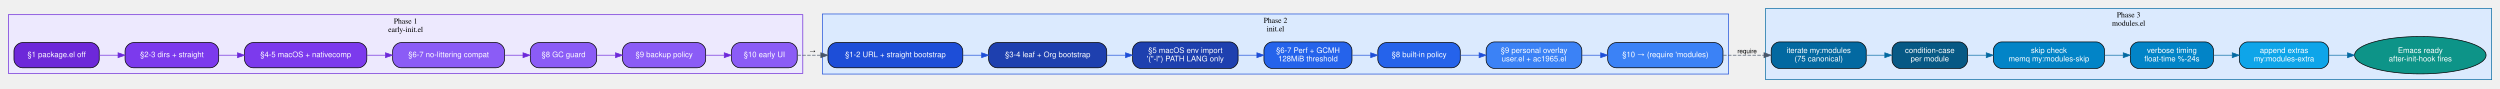
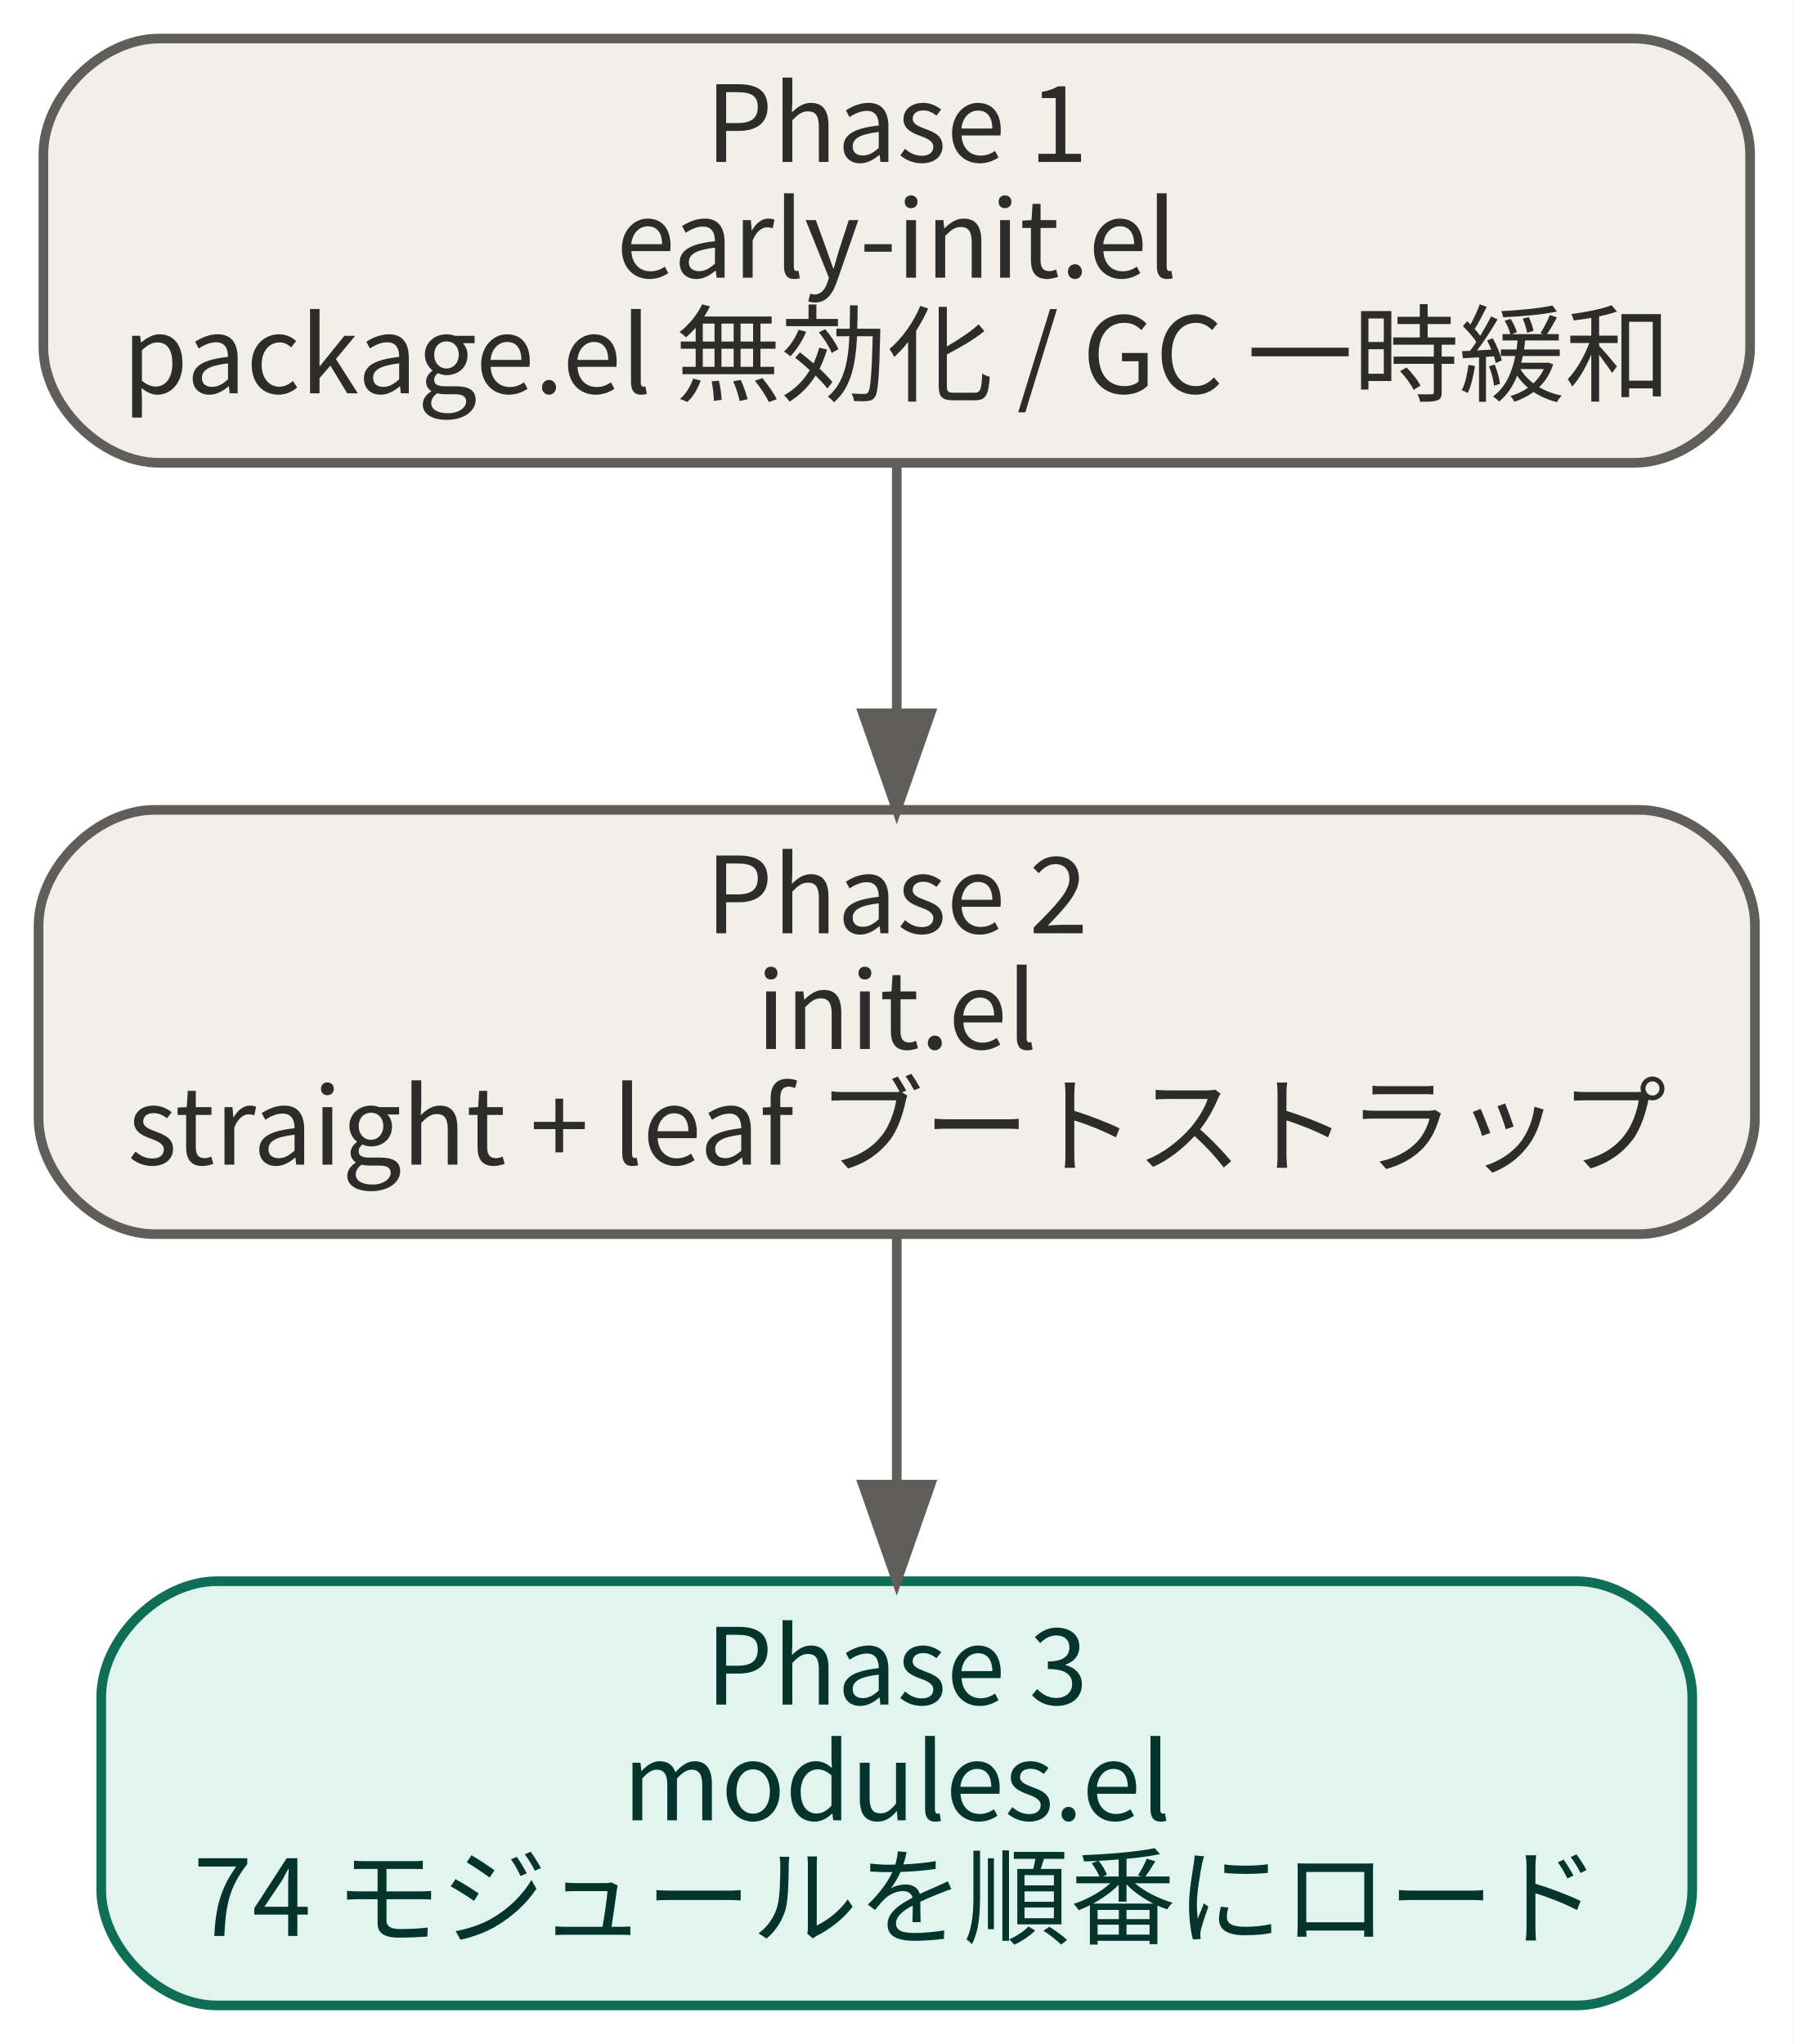
- <svg xmlns="http://www.w3.org/2000/svg" width="3578pt" height="126pt" viewBox="0.00 0.00 3578.09 126.00">
-   <g id="graph0" class="graph" transform="scale(1 1) rotate(0) translate(4 122)">
-     <g id="clust1" class="cluster">
-       <polygon fill="#ede9fe" stroke="#6d28d9" points="8,-17 8,-101 1145,-101 1145,-17 8,-17" />
-       <text text-anchor="middle" x="576.5" y="-88.2" font-family="Times,serif" font-size="11.00">Phase 1</text>
-       <text text-anchor="middle" x="576.5" y="-76.2" font-family="Times,serif" font-size="11.00">early-init.el</text>
-     </g>
-     <g id="clust2" class="cluster">
-       <polygon fill="#dbeafe" stroke="#1d4ed8" points="1173,-16 1173,-102 2470,-102 2470,-16 1173,-16" />
-       <text text-anchor="middle" x="1821.5" y="-89.2" font-family="Times,serif" font-size="11.00">Phase 2</text>
-       <text text-anchor="middle" x="1821.5" y="-77.2" font-family="Times,serif" font-size="11.00">init.el</text>
-     </g>
-     <g id="clust3" class="cluster">
-       <polygon fill="#dbeafe" stroke="#0369a1" points="2523,-8 2523,-110 3562.09,-110 3562.09,-8 2523,-8" />
-       <text text-anchor="middle" x="3042.55" y="-97.2" font-family="Times,serif" font-size="11.00">Phase 3</text>
-       <text text-anchor="middle" x="3042.55" y="-85.2" font-family="Times,serif" font-size="11.00">modules.el</text>
-     </g>
+ <svg xmlns="http://www.w3.org/2000/svg" width="186pt" height="212pt" viewBox="0.00 0.00 186.00 212.00">
+   <g id="graph0" class="graph" transform="scale(1 1) rotate(0) translate(4 208)">
+     <polygon fill="white" stroke="transparent" points="-4,4 -4,-208 182,-208 182,4 -4,4" />
    <g id="node1" class="node">
-       <path fill="#6d28d9" stroke="black" d="M126,-61C126,-61 28,-61 28,-61 22,-61 16,-55 16,-49 16,-49 16,-37 16,-37 16,-31 22,-25 28,-25 28,-25 126,-25 126,-25 132,-25 138,-31 138,-37 138,-37 138,-49 138,-49 138,-55 132,-61 126,-61" />
-       <text text-anchor="middle" x="77" y="-40.2" font-family="Helvetica,sans-Serif" font-size="11.00" fill="white">§1 package.el off</text>
+       <path fill="#f1efe8" stroke="#5f5e5a" d="M165.5,-204C165.5,-204 12.5,-204 12.5,-204 6.5,-204 0.5,-198 0.5,-192 0.5,-192 0.5,-172 0.5,-172 0.5,-166 6.5,-160 12.5,-160 12.5,-160 165.5,-160 165.5,-160 171.5,-160 177.5,-166 177.5,-172 177.5,-172 177.5,-192 177.5,-192 177.5,-198 171.5,-204 165.5,-204" />
+       <text text-anchor="middle" x="89" y="-191.2" font-family="Noto Sans CJK JP" font-size="11.00" fill="#2c2c2a">Phase 1</text>
+       <text text-anchor="middle" x="89" y="-179.2" font-family="Noto Sans CJK JP" font-size="11.00" fill="#2c2c2a">early-init.el</text>
+       <text text-anchor="middle" x="89" y="-167.2" font-family="Noto Sans CJK JP" font-size="11.00" fill="#2c2c2a">package.el 無効化 / GC 一時緩和</text>
    </g>
    <g id="node2" class="node">
-       <path fill="#7c3aed" stroke="black" d="M297,-61C297,-61 187,-61 187,-61 181,-61 175,-55 175,-49 175,-49 175,-37 175,-37 175,-31 181,-25 187,-25 187,-25 297,-25 297,-25 303,-25 309,-31 309,-37 309,-37 309,-49 309,-49 309,-55 303,-61 297,-61" />
-       <text text-anchor="middle" x="242" y="-40.2" font-family="Helvetica,sans-Serif" font-size="11.00" fill="white">§2-3 dirs + straight</text>
+       <path fill="#f1efe8" stroke="#5f5e5a" d="M166,-124C166,-124 12,-124 12,-124 6,-124 0,-118 0,-112 0,-112 0,-92 0,-92 0,-86 6,-80 12,-80 12,-80 166,-80 166,-80 172,-80 178,-86 178,-92 178,-92 178,-112 178,-112 178,-118 172,-124 166,-124" />
+       <text text-anchor="middle" x="89" y="-111.2" font-family="Noto Sans CJK JP" font-size="11.00" fill="#2c2c2a">Phase 2</text>
+       <text text-anchor="middle" x="89" y="-99.2" font-family="Noto Sans CJK JP" font-size="11.00" fill="#2c2c2a">init.el</text>
+       <text text-anchor="middle" x="89" y="-87.2" font-family="Noto Sans CJK JP" font-size="11.00" fill="#2c2c2a">straight + leaf ブートストラップ</text>
    </g>
    <g id="edge1" class="edge">
-       <path fill="none" stroke="#6d28d9" d="M138.44,-43C138.44,-43 164.97,-43 164.97,-43" />
-       <polygon fill="#6d28d9" stroke="#6d28d9" points="164.97,-46.5 174.97,-43 164.97,-39.5 164.97,-46.5" />
+       <path fill="none" stroke="#5f5e5a" d="M89,-159.69C89,-151.8 89,-142.68 89,-134.1" />
+       <polygon fill="#5f5e5a" stroke="#5f5e5a" points="92.5,-134.02 89,-124.02 85.5,-134.02 92.5,-134.02" />
    </g>
    <g id="node3" class="node">
-       <path fill="#7c3aed" stroke="black" d="M509,-61C509,-61 358,-61 358,-61 352,-61 346,-55 346,-49 346,-49 346,-37 346,-37 346,-31 352,-25 358,-25 358,-25 509,-25 509,-25 515,-25 521,-31 521,-37 521,-37 521,-49 521,-49 521,-55 515,-61 509,-61" />
-       <text text-anchor="middle" x="433.5" y="-40.2" font-family="Helvetica,sans-Serif" font-size="11.00" fill="white">§4-5 macOS + nativecomp</text>
+       <path fill="#e1f5ee" stroke="#0f6e56" d="M159.5,-44C159.5,-44 18.5,-44 18.5,-44 12.5,-44 6.5,-38 6.5,-32 6.5,-32 6.5,-12 6.5,-12 6.5,-6 12.5,0 18.5,0 18.5,0 159.5,0 159.5,0 165.5,0 171.5,-6 171.5,-12 171.5,-12 171.5,-32 171.5,-32 171.5,-38 165.5,-44 159.5,-44" />
+       <text text-anchor="middle" x="89" y="-31.2" font-family="Noto Sans CJK JP" font-size="11.00" fill="#04342c">Phase 3</text>
+       <text text-anchor="middle" x="89" y="-19.2" font-family="Noto Sans CJK JP" font-size="11.00" fill="#04342c">modules.el</text>
+       <text text-anchor="middle" x="89" y="-7.2" font-family="Noto Sans CJK JP" font-size="11.00" fill="#04342c">74 モジュールを順番にロード</text>
    </g>
    <g id="edge2" class="edge">
-       <path fill="none" stroke="#6d28d9" d="M309.25,-43C309.25,-43 335.91,-43 335.91,-43" />
-       <polygon fill="#6d28d9" stroke="#6d28d9" points="335.91,-46.5 345.91,-43 335.91,-39.5 335.91,-46.5" />
-     </g>
-     <g id="node4" class="node">
-       <path fill="#8b5cf6" stroke="black" d="M706,-61C706,-61 570,-61 570,-61 564,-61 558,-55 558,-49 558,-49 558,-37 558,-37 558,-31 564,-25 570,-25 570,-25 706,-25 706,-25 712,-25 718,-31 718,-37 718,-37 718,-49 718,-49 718,-55 712,-61 706,-61" />
-       <text text-anchor="middle" x="638" y="-40.2" font-family="Helvetica,sans-Serif" font-size="11.00" fill="white">§6-7 no-littering compat</text>
-     </g>
-     <g id="edge3" class="edge">
-       <path fill="none" stroke="#6d28d9" d="M521.12,-43C521.12,-43 547.68,-43 547.68,-43" />
-       <polygon fill="#6d28d9" stroke="#6d28d9" points="547.68,-46.5 557.68,-43 547.68,-39.5 547.68,-46.5" />
-     </g>
-     <g id="node5" class="node">
-       <path fill="#8b5cf6" stroke="black" d="M838,-61C838,-61 767,-61 767,-61 761,-61 755,-55 755,-49 755,-49 755,-37 755,-37 755,-31 761,-25 767,-25 767,-25 838,-25 838,-25 844,-25 850,-31 850,-37 850,-37 850,-49 850,-49 850,-55 844,-61 838,-61" />
-       <text text-anchor="middle" x="802.5" y="-40.2" font-family="Helvetica,sans-Serif" font-size="11.00" fill="white">§8 GC guard</text>
-     </g>
-     <g id="edge4" class="edge">
-       <path fill="none" stroke="#6d28d9" d="M718.32,-43C718.32,-43 744.56,-43 744.56,-43" />
-       <polygon fill="#6d28d9" stroke="#6d28d9" points="744.56,-46.5 754.56,-43 744.56,-39.5 744.56,-46.5" />
-     </g>
-     <g id="node6" class="node">
-       <path fill="#8b5cf6" stroke="black" d="M994,-61C994,-61 899,-61 899,-61 893,-61 887,-55 887,-49 887,-49 887,-37 887,-37 887,-31 893,-25 899,-25 899,-25 994,-25 994,-25 1000,-25 1006,-31 1006,-37 1006,-37 1006,-49 1006,-49 1006,-55 1000,-61 994,-61" />
-       <text text-anchor="middle" x="946.5" y="-40.2" font-family="Helvetica,sans-Serif" font-size="11.00" fill="white">§9 backup policy</text>
-     </g>
-     <g id="edge5" class="edge">
-       <path fill="none" stroke="#6d28d9" d="M850.05,-43C850.05,-43 876.93,-43 876.93,-43" />
-       <polygon fill="#6d28d9" stroke="#6d28d9" points="876.93,-46.5 886.93,-43 876.93,-39.5 876.93,-46.5" />
-     </g>
-     <g id="node7" class="node">
-       <path fill="#8b5cf6" stroke="black" d="M1125,-61C1125,-61 1055,-61 1055,-61 1049,-61 1043,-55 1043,-49 1043,-49 1043,-37 1043,-37 1043,-31 1049,-25 1055,-25 1055,-25 1125,-25 1125,-25 1131,-25 1137,-31 1137,-37 1137,-37 1137,-49 1137,-49 1137,-55 1131,-61 1125,-61" />
-       <text text-anchor="middle" x="1090" y="-40.2" font-family="Helvetica,sans-Serif" font-size="11.00" fill="white">§10 early UI</text>
-     </g>
-     <g id="edge6" class="edge">
-       <path fill="none" stroke="#6d28d9" d="M1006.11,-43C1006.11,-43 1032.59,-43 1032.59,-43" />
-       <polygon fill="#6d28d9" stroke="#6d28d9" points="1032.59,-46.5 1042.59,-43 1032.59,-39.5 1032.59,-46.5" />
-     </g>
-     <g id="node8" class="node">
-       <path fill="#1d4ed8" stroke="black" d="M1362,-61C1362,-61 1193,-61 1193,-61 1187,-61 1181,-55 1181,-49 1181,-49 1181,-37 1181,-37 1181,-31 1187,-25 1193,-25 1193,-25 1362,-25 1362,-25 1368,-25 1374,-31 1374,-37 1374,-37 1374,-49 1374,-49 1374,-55 1368,-61 1362,-61" />
-       <text text-anchor="middle" x="1277.5" y="-40.2" font-family="Helvetica,sans-Serif" font-size="11.00" fill="white">§1-2 URL + straight bootstrap</text>
-     </g>
-     <g id="edge18" class="edge">
-       <path fill="none" stroke="#475569" stroke-dasharray="5,2" d="M1137.31,-43C1137.31,-43 1170.81,-43 1170.81,-43" />
-       <polygon fill="#475569" stroke="#475569" points="1170.81,-46.5 1180.81,-43 1170.81,-39.5 1170.81,-46.5" />
-       <text text-anchor="middle" x="1159" y="-45.8" font-family="Helvetica,sans-Serif" font-size="9.00">→</text>
-     </g>
-     <g id="node9" class="node">
-       <path fill="#1e40af" stroke="black" d="M1568,-61C1568,-61 1423,-61 1423,-61 1417,-61 1411,-55 1411,-49 1411,-49 1411,-37 1411,-37 1411,-31 1417,-25 1423,-25 1423,-25 1568,-25 1568,-25 1574,-25 1580,-31 1580,-37 1580,-37 1580,-49 1580,-49 1580,-55 1574,-61 1568,-61" />
-       <text text-anchor="middle" x="1495.5" y="-40.2" font-family="Helvetica,sans-Serif" font-size="11.00" fill="white">§3-4 leaf + Org bootstrap</text>
-     </g>
-     <g id="edge7" class="edge">
-       <path fill="none" stroke="#1d4ed8" d="M1374.07,-43C1374.07,-43 1400.97,-43 1400.97,-43" />
-       <polygon fill="#1d4ed8" stroke="#1d4ed8" points="1400.97,-46.5 1410.97,-43 1400.97,-39.5 1400.97,-46.5" />
-     </g>
-     <g id="node10" class="node">
-       <path fill="#1e40af" stroke="black" d="M1756,-62C1756,-62 1629,-62 1629,-62 1623,-62 1617,-56 1617,-50 1617,-50 1617,-36 1617,-36 1617,-30 1623,-24 1629,-24 1629,-24 1756,-24 1756,-24 1762,-24 1768,-30 1768,-36 1768,-36 1768,-50 1768,-50 1768,-56 1762,-62 1756,-62" />
-       <text text-anchor="middle" x="1692.5" y="-46.2" font-family="Helvetica,sans-Serif" font-size="11.00" fill="white">§5 macOS env import</text>
-       <text text-anchor="middle" x="1692.5" y="-34.2" font-family="Helvetica,sans-Serif" font-size="11.00" fill="white">'("-l") PATH LANG only</text>
-     </g>
-     <g id="edge8" class="edge">
-       <path fill="none" stroke="#1d4ed8" d="M1580.19,-43C1580.19,-43 1606.89,-43 1606.89,-43" />
-       <polygon fill="#1d4ed8" stroke="#1d4ed8" points="1606.89,-46.5 1616.89,-43 1606.89,-39.5 1606.89,-46.5" />
-     </g>
-     <g id="node11" class="node">
-       <path fill="#2563eb" stroke="black" d="M1919,-62C1919,-62 1817,-62 1817,-62 1811,-62 1805,-56 1805,-50 1805,-50 1805,-36 1805,-36 1805,-30 1811,-24 1817,-24 1817,-24 1919,-24 1919,-24 1925,-24 1931,-30 1931,-36 1931,-36 1931,-50 1931,-50 1931,-56 1925,-62 1919,-62" />
-       <text text-anchor="middle" x="1868" y="-46.2" font-family="Helvetica,sans-Serif" font-size="11.00" fill="white">§6-7 Perf + GCMH</text>
-       <text text-anchor="middle" x="1868" y="-34.2" font-family="Helvetica,sans-Serif" font-size="11.00" fill="white">128MiB threshold</text>
-     </g>
-     <g id="edge9" class="edge">
-       <path fill="none" stroke="#1d4ed8" d="M1768.2,-43C1768.2,-43 1794.92,-43 1794.92,-43" />
-       <polygon fill="#1d4ed8" stroke="#1d4ed8" points="1794.92,-46.5 1804.92,-43 1794.92,-39.5 1794.92,-46.5" />
-     </g>
-     <g id="node12" class="node">
-       <path fill="#2563eb" stroke="black" d="M2074,-61C2074,-61 1980,-61 1980,-61 1974,-61 1968,-55 1968,-49 1968,-49 1968,-37 1968,-37 1968,-31 1974,-25 1980,-25 1980,-25 2074,-25 2074,-25 2080,-25 2086,-31 2086,-37 2086,-37 2086,-49 2086,-49 2086,-55 2080,-61 2074,-61" />
-       <text text-anchor="middle" x="2027" y="-40.2" font-family="Helvetica,sans-Serif" font-size="11.00" fill="white">§8 built-in policy</text>
-     </g>
-     <g id="edge10" class="edge">
-       <path fill="none" stroke="#1d4ed8" d="M1931.3,-43C1931.3,-43 1957.8,-43 1957.8,-43" />
-       <polygon fill="#1d4ed8" stroke="#1d4ed8" points="1957.8,-46.5 1967.8,-43 1957.8,-39.5 1957.8,-46.5" />
-     </g>
-     <g id="node13" class="node">
-       <path fill="#3b82f6" stroke="black" d="M2248,-62C2248,-62 2135,-62 2135,-62 2129,-62 2123,-56 2123,-50 2123,-50 2123,-36 2123,-36 2123,-30 2129,-24 2135,-24 2135,-24 2248,-24 2248,-24 2254,-24 2260,-30 2260,-36 2260,-36 2260,-50 2260,-50 2260,-56 2254,-62 2248,-62" />
-       <text text-anchor="middle" x="2191.5" y="-46.2" font-family="Helvetica,sans-Serif" font-size="11.00" fill="white">§9 personal overlay</text>
-       <text text-anchor="middle" x="2191.5" y="-34.2" font-family="Helvetica,sans-Serif" font-size="11.00" fill="white">user.el + ac1965.el</text>
-     </g>
-     <g id="edge11" class="edge">
-       <path fill="none" stroke="#1d4ed8" d="M2086.39,-43C2086.39,-43 2112.97,-43 2112.97,-43" />
-       <polygon fill="#1d4ed8" stroke="#1d4ed8" points="2112.97,-46.5 2122.97,-43 2112.97,-39.5 2112.97,-46.5" />
-     </g>
-     <g id="node14" class="node">
-       <path fill="#3b82f6" stroke="black" d="M2450,-61C2450,-61 2309,-61 2309,-61 2303,-61 2297,-55 2297,-49 2297,-49 2297,-37 2297,-37 2297,-31 2303,-25 2309,-25 2309,-25 2450,-25 2450,-25 2456,-25 2462,-31 2462,-37 2462,-37 2462,-49 2462,-49 2462,-55 2456,-61 2450,-61" />
-       <text text-anchor="middle" x="2379.5" y="-40.2" font-family="Helvetica,sans-Serif" font-size="11.00" fill="white">§10 → (require 'modules)</text>
-     </g>
-     <g id="edge12" class="edge">
-       <path fill="none" stroke="#1d4ed8" d="M2260.17,-43C2260.17,-43 2286.96,-43 2286.96,-43" />
-       <polygon fill="#1d4ed8" stroke="#1d4ed8" points="2286.96,-46.5 2296.96,-43 2286.96,-39.5 2286.96,-46.5" />
-     </g>
-     <g id="node15" class="node">
-       <path fill="#0369a1" stroke="black" d="M2655,-62C2655,-62 2543,-62 2543,-62 2537,-62 2531,-56 2531,-50 2531,-50 2531,-36 2531,-36 2531,-30 2537,-24 2543,-24 2543,-24 2655,-24 2655,-24 2661,-24 2667,-30 2667,-36 2667,-36 2667,-50 2667,-50 2667,-56 2661,-62 2655,-62" />
-       <text text-anchor="middle" x="2599" y="-46.2" font-family="Helvetica,sans-Serif" font-size="11.00" fill="white">iterate my:modules</text>
-       <text text-anchor="middle" x="2599" y="-34.2" font-family="Helvetica,sans-Serif" font-size="11.00" fill="white">(75 canonical)</text>
-     </g>
-     <g id="edge19" class="edge">
-       <path fill="none" stroke="#475569" stroke-dasharray="5,2" d="M2462.17,-43C2462.17,-43 2520.72,-43 2520.72,-43" />
-       <polygon fill="#475569" stroke="#475569" points="2520.72,-46.5 2530.72,-43 2520.72,-39.5 2520.72,-46.5" />
-       <text text-anchor="middle" x="2496.5" y="-45.8" font-family="Helvetica,sans-Serif" font-size="9.00">require</text>
-     </g>
-     <g id="node16" class="node">
-       <path fill="#075985" stroke="black" d="M2800,-62C2800,-62 2716,-62 2716,-62 2710,-62 2704,-56 2704,-50 2704,-50 2704,-36 2704,-36 2704,-30 2710,-24 2716,-24 2716,-24 2800,-24 2800,-24 2806,-24 2812,-30 2812,-36 2812,-36 2812,-50 2812,-50 2812,-56 2806,-62 2800,-62" />
-       <text text-anchor="middle" x="2758" y="-46.2" font-family="Helvetica,sans-Serif" font-size="11.00" fill="white">condition-case</text>
-       <text text-anchor="middle" x="2758" y="-34.2" font-family="Helvetica,sans-Serif" font-size="11.00" fill="white">per module</text>
-     </g>
-     <g id="edge13" class="edge">
-       <path fill="none" stroke="#0369a1" d="M2667.35,-43C2667.35,-43 2693.61,-43 2693.61,-43" />
-       <polygon fill="#0369a1" stroke="#0369a1" points="2693.61,-46.5 2703.61,-43 2693.61,-39.5 2693.61,-46.5" />
-     </g>
-     <g id="node17" class="node">
-       <path fill="#0284c7" stroke="black" d="M2996,-62C2996,-62 2861,-62 2861,-62 2855,-62 2849,-56 2849,-50 2849,-50 2849,-36 2849,-36 2849,-30 2855,-24 2861,-24 2861,-24 2996,-24 2996,-24 3002,-24 3008,-30 3008,-36 3008,-36 3008,-50 3008,-50 3008,-56 3002,-62 2996,-62" />
-       <text text-anchor="middle" x="2928.5" y="-46.2" font-family="Helvetica,sans-Serif" font-size="11.00" fill="white">skip check</text>
-       <text text-anchor="middle" x="2928.5" y="-34.2" font-family="Helvetica,sans-Serif" font-size="11.00" fill="white">memq my:modules-skip</text>
-     </g>
-     <g id="edge14" class="edge">
-       <path fill="none" stroke="#0369a1" d="M2812.42,-43C2812.42,-43 2838.81,-43 2838.81,-43" />
-       <polygon fill="#0369a1" stroke="#0369a1" points="2838.81,-46.5 2848.81,-43 2838.81,-39.5 2838.81,-46.5" />
-     </g>
-     <g id="node18" class="node">
-       <path fill="#0284c7" stroke="black" d="M3152,-62C3152,-62 3057,-62 3057,-62 3051,-62 3045,-56 3045,-50 3045,-50 3045,-36 3045,-36 3045,-30 3051,-24 3057,-24 3057,-24 3152,-24 3152,-24 3158,-24 3164,-30 3164,-36 3164,-36 3164,-50 3164,-50 3164,-56 3158,-62 3152,-62" />
-       <text text-anchor="middle" x="3104.5" y="-46.2" font-family="Helvetica,sans-Serif" font-size="11.00" fill="white">verbose timing</text>
-       <text text-anchor="middle" x="3104.5" y="-34.2" font-family="Helvetica,sans-Serif" font-size="11.00" fill="white">float-time %-24s</text>
-     </g>
-     <g id="edge15" class="edge">
-       <path fill="none" stroke="#0369a1" d="M3008,-43C3008,-43 3034.86,-43 3034.86,-43" />
-       <polygon fill="#0369a1" stroke="#0369a1" points="3034.86,-46.5 3044.86,-43 3034.86,-39.5 3034.86,-46.5" />
-     </g>
-     <g id="node19" class="node">
-       <path fill="#0ea5e9" stroke="black" d="M3317,-62C3317,-62 3213,-62 3213,-62 3207,-62 3201,-56 3201,-50 3201,-50 3201,-36 3201,-36 3201,-30 3207,-24 3213,-24 3213,-24 3317,-24 3317,-24 3323,-24 3329,-30 3329,-36 3329,-36 3329,-50 3329,-50 3329,-56 3323,-62 3317,-62" />
-       <text text-anchor="middle" x="3265" y="-46.2" font-family="Helvetica,sans-Serif" font-size="11.00" fill="white">append extras</text>
-       <text text-anchor="middle" x="3265" y="-34.2" font-family="Helvetica,sans-Serif" font-size="11.00" fill="white">my:modules-extra</text>
-     </g>
-     <g id="edge16" class="edge">
-       <path fill="none" stroke="#0369a1" d="M3164.26,-43C3164.26,-43 3190.88,-43 3190.88,-43" />
-       <polygon fill="#0369a1" stroke="#0369a1" points="3190.88,-46.5 3200.88,-43 3190.88,-39.5 3190.88,-46.5" />
-     </g>
-     <g id="node20" class="node">
-       <ellipse fill="#0d9488" stroke="black" cx="3460.05" cy="-43" rx="94.09" ry="26.74" />
-       <text text-anchor="middle" x="3460.05" y="-46.2" font-family="Helvetica,sans-Serif" font-size="11.00" fill="white">Emacs ready</text>
-       <text text-anchor="middle" x="3460.05" y="-34.2" font-family="Helvetica,sans-Serif" font-size="11.00" fill="white">after-init-hook fires</text>
-     </g>
-     <g id="edge17" class="edge">
-       <path fill="none" stroke="#0369a1" d="M3329.14,-43C3329.14,-43 3355.85,-43 3355.85,-43" />
-       <polygon fill="#0369a1" stroke="#0369a1" points="3355.85,-46.5 3365.85,-43 3355.85,-39.5 3355.85,-46.5" />
+       <path fill="none" stroke="#5f5e5a" d="M89,-79.69C89,-71.8 89,-62.68 89,-54.1" />
+       <polygon fill="#5f5e5a" stroke="#5f5e5a" points="92.5,-54.02 89,-44.02 85.5,-54.02 92.5,-54.02" />
    </g>
  </g>
</svg>
